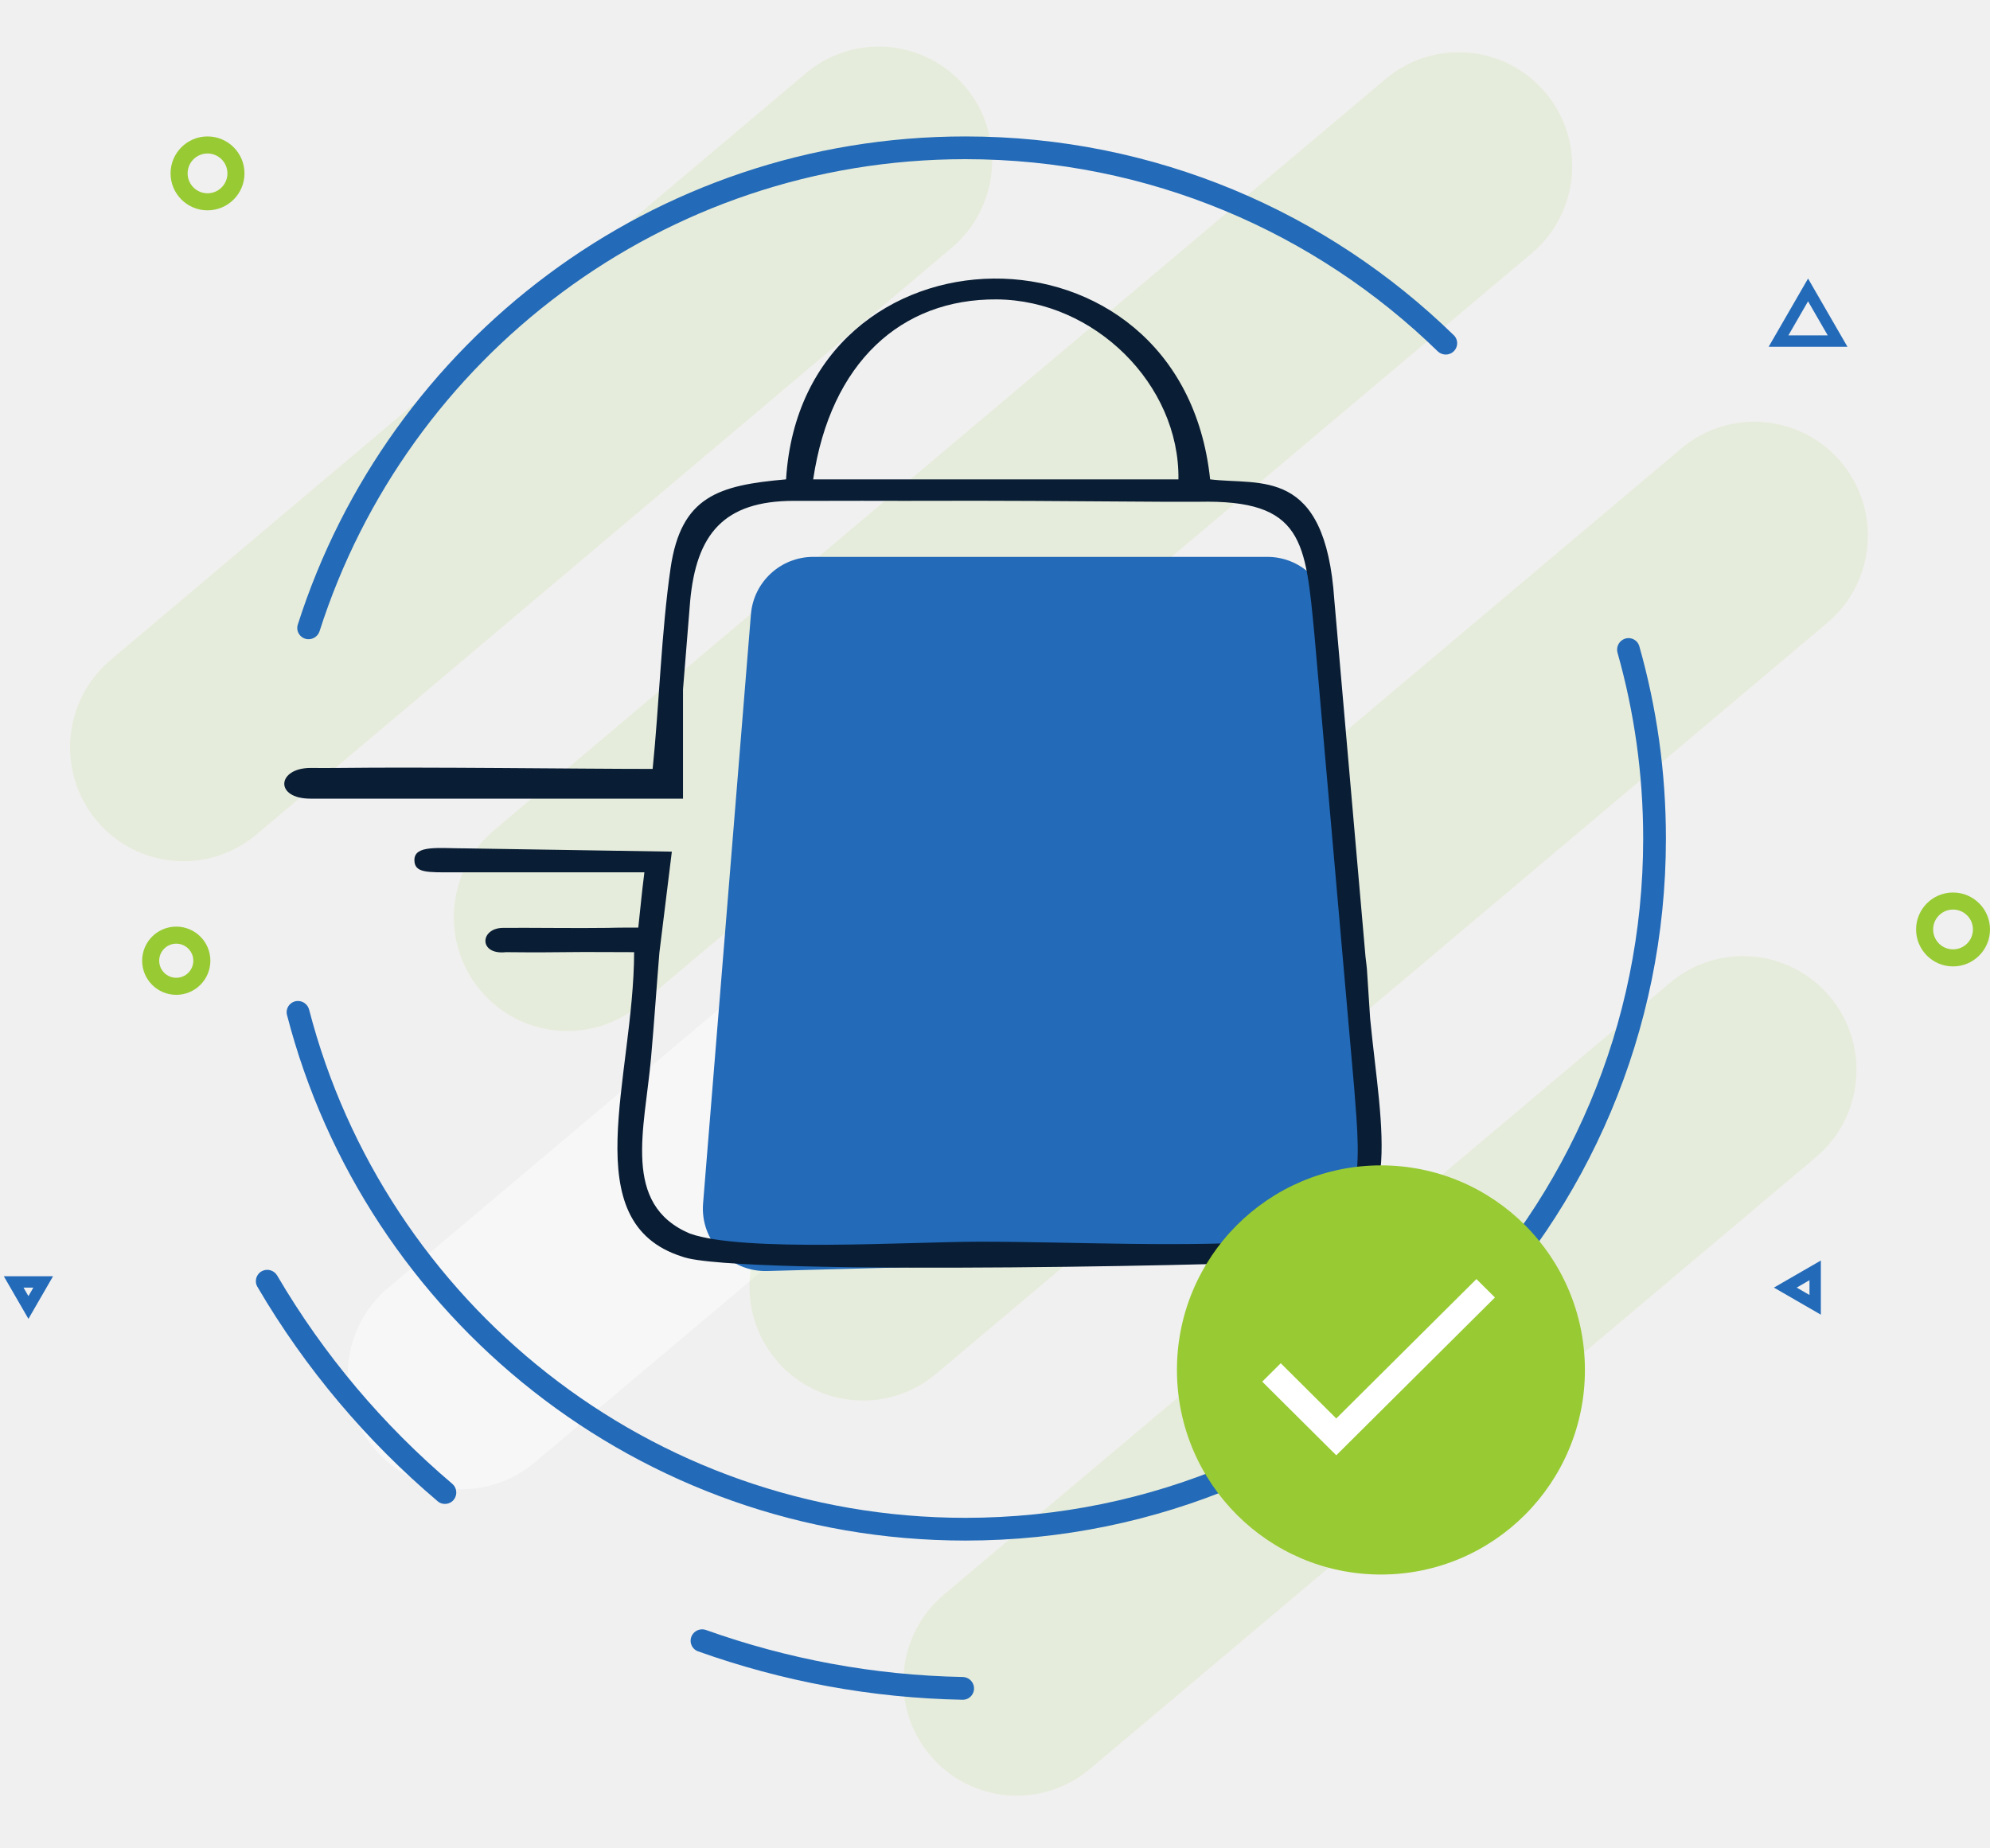
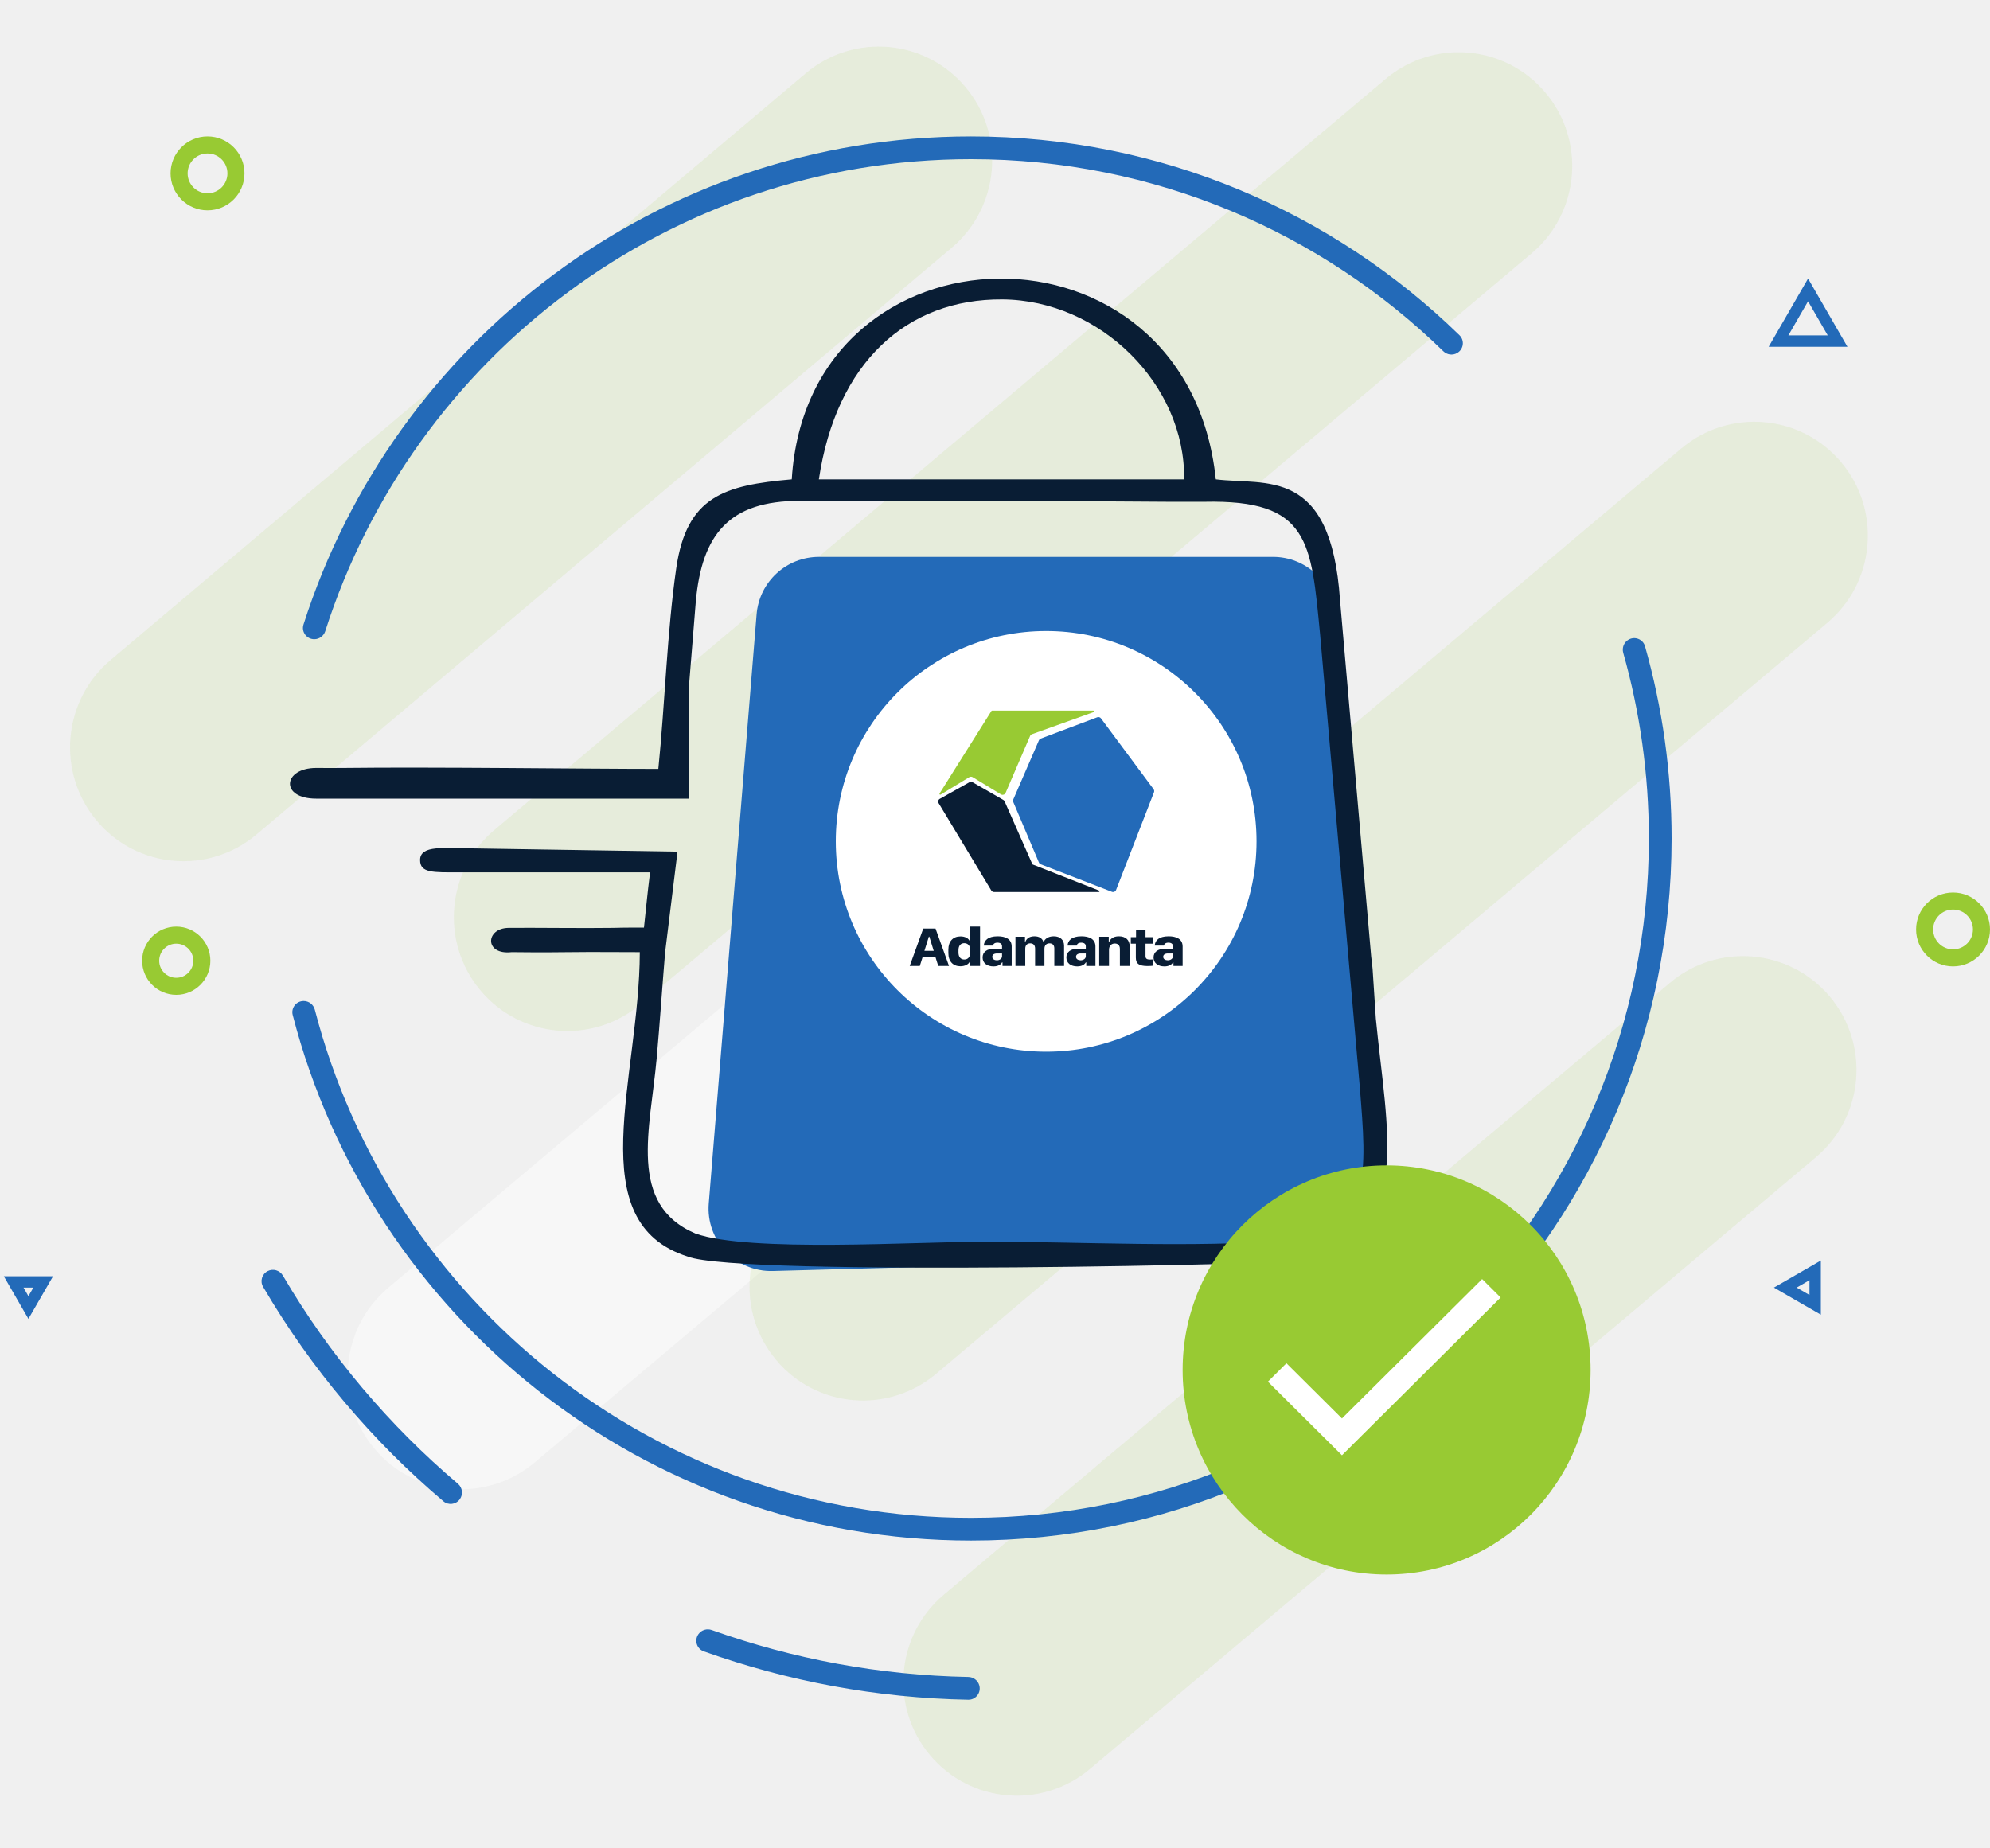
<svg xmlns="http://www.w3.org/2000/svg" width="350" height="325" viewBox="0 0 350 325" fill="none">
  <rect width="40.094" height="176.239" rx="20.047" transform="matrix(0.642056 0.766657 -0.764651 0.644445 187.728 125.864)" fill="#F7F7F7" />
  <rect width="40" height="245" rx="20" transform="matrix(0.642056 0.766657 -0.764651 0.644445 259.001 1)" fill="#98CA33" fill-opacity="0.11" />
  <rect width="40" height="245" rx="20" transform="matrix(0.642056 0.766657 -0.764651 0.644445 311.001 66)" fill="#98CA33" fill-opacity="0.11" />
  <rect width="40" height="207" rx="20" transform="matrix(0.642056 0.766657 -0.764651 0.644445 309.001 160)" fill="#98CA33" fill-opacity="0.11" />
  <rect width="40" height="200" rx="20" transform="matrix(0.641479 0.767141 -0.764165 0.645021 157 0)" fill="#98CA33" fill-opacity="0.11" />
-   <path d="M132.072 108.07C132.536 102.359 137.306 97.96 143.036 97.96H222.902C228.623 97.96 233.389 102.345 233.864 108.046L242.285 209.061C242.809 215.357 237.935 220.801 231.62 220.971L134.918 223.583C128.376 223.76 123.127 218.22 123.657 211.697L132.072 108.07Z" fill="#236AB8" />
-   <path fill-rule="evenodd" clip-rule="evenodd" d="M143.022 84.322C146.076 63.799 158.456 52.547 175.298 52.667C192.502 52.79 207.484 67.638 207.264 84.322H143.022ZM139.635 88.104C142.319 88.104 139.098 88.105 141.782 88.104C144.466 88.103 143.608 88.117 144.818 88.104C145.563 88.095 157.523 88.082 158.958 88.104C179.596 88.044 183.943 88.151 204.58 88.264H208.337H210.827C229.299 87.866 229.595 95.203 231.187 111.706L238.171 191.329C239.304 205.849 240.672 217.156 225.079 218.207C209.215 219.516 188.732 218.427 172.365 218.427C159.966 218.427 130.761 220.341 121.331 216.996C109.303 211.886 113.387 198.67 114.508 186.054C115.067 179.759 115.465 173.715 115.977 167.547L118.163 149.811L81.918 149.237C77.178 149.237 72.885 148.592 72.885 151.292C72.885 153.584 75.126 153.452 79.862 153.452H113.335C112.798 157.773 112.798 158.263 112.261 163.174C111.188 163.174 110.993 163.174 110.114 163.174C108.504 163.174 108.068 163.204 106.894 163.223C101.883 163.306 92.744 163.174 88.45 163.223C84.364 163.271 84.156 168.034 88.987 167.494C90.597 167.494 93.449 167.567 99.185 167.494C103.484 167.44 107.236 167.494 111.53 167.494C111.478 189.674 100.99 215.02 119.957 221.041C129.024 224.628 228.411 222.319 230.366 221.662C247.432 215.927 242.923 199.168 240.98 179.161L240.411 170.461C240.388 170.203 240.364 170.003 240.337 169.744C240.307 169.439 240.196 168.579 240.162 168.264L234.678 105.529C233.085 81.965 221.618 85.424 212.836 84.322C207.846 36.561 141.104 37.896 138.254 84.322C126.411 85.365 119.783 87.26 117.939 99.955C116.32 111.102 115.938 124.021 114.787 135.261C101.851 135.261 75.129 134.897 59.449 135.09C57.263 135.117 56.766 135.09 54.619 135.09C48.731 135.09 48.195 140.491 54.619 140.491C59.459 140.491 110.439 140.491 120.126 140.491C120.126 134.861 120.119 126.759 120.126 121.281L121.378 105.802C122.457 93.94 127.29 88.104 139.635 88.104Z" fill="#091D34" />
-   <path fill-rule="evenodd" clip-rule="evenodd" d="M169.777 267C235.614 267 289.001 213.506 289.001 147.5C289.001 136.175 287.429 125.219 284.493 114.838C284.238 113.936 284.626 112.973 285.443 112.513C286.56 111.883 287.974 112.449 288.324 113.683C291.37 124.43 293.001 135.774 293.001 147.5C293.001 215.707 237.831 271 169.777 271C112.422 271 64.22 231.728 50.48 178.551C50.155 177.296 51.112 176.083 52.408 176.083C53.333 176.083 54.138 176.718 54.37 177.614C67.689 229.039 114.315 267 169.777 267ZM255.266 62.109C256.418 61.46 256.64 59.893 255.693 58.97C233.496 37.328 203.189 24 169.777 24C114.814 24 68.255 60.065 52.376 109.872C51.968 111.151 52.933 112.445 54.276 112.445C55.16 112.445 55.94 111.865 56.209 111.023C71.594 62.861 116.628 28 169.777 28C202.077 28 231.38 40.876 252.853 61.787C253.498 62.416 254.481 62.552 255.266 62.109Z" fill="#236AB8" />
-   <ellipse cx="242.877" cy="240.987" rx="35.877" ry="35.987" fill="#98CA33" />
-   <path d="M235.023 249.522L225.256 239.806L222 243.045L235.023 256L262.93 228.239L259.674 225L235.023 249.522Z" fill="white" />
-   <path fill-rule="evenodd" clip-rule="evenodd" d="M46.087 223.593C47.041 223.105 48.21 223.458 48.752 224.383C56.99 238.442 67.454 250.758 79.532 261.001C80.337 261.683 80.491 262.868 79.876 263.724C79.2 264.665 77.87 264.839 76.986 264.091C64.535 253.541 53.754 240.849 45.27 226.358C44.694 225.375 45.072 224.112 46.087 223.593ZM121.846 287.455C121.074 288.528 121.531 290.041 122.776 290.486C137.558 295.764 153.253 298.705 169.297 299.001C170.639 299.025 171.609 297.733 171.23 296.445C170.981 295.597 170.204 295.014 169.32 294.997C153.752 294.704 138.522 291.85 124.175 286.734C123.324 286.431 122.373 286.721 121.846 287.455Z" fill="#236AB8" />
+   <path d="M133.072 108.07C133.536 102.359 138.306 97.96 144.036 97.96H223.902C229.623 97.96 234.389 102.345 234.864 108.046L243.285 209.061C243.809 215.357 238.935 220.801 232.62 220.971L135.918 223.583C129.376 223.76 124.127 218.22 124.657 211.697L133.072 108.07Z" fill="#236AB8" />
+   <path fill-rule="evenodd" clip-rule="evenodd" d="M144.022 84.322C147.076 63.799 159.456 52.547 176.298 52.667C193.502 52.79 208.484 67.638 208.264 84.322H144.022ZM140.635 88.104C143.319 88.104 140.098 88.105 142.782 88.104C145.466 88.103 144.608 88.117 145.818 88.104C146.563 88.095 158.523 88.082 159.958 88.104C180.596 88.044 184.943 88.151 205.58 88.264H209.337H211.827C230.299 87.866 230.595 95.203 232.187 111.706L239.171 191.329C240.304 205.849 241.672 217.156 226.079 218.207C210.215 219.516 189.732 218.427 173.365 218.427C160.966 218.427 131.761 220.341 122.331 216.996C110.303 211.886 114.387 198.67 115.508 186.054C116.067 179.759 116.465 173.715 116.977 167.547L119.163 149.811L82.918 149.237C78.178 149.237 73.885 148.592 73.885 151.292C73.885 153.584 76.126 153.452 80.862 153.452H114.335C113.798 157.773 113.798 158.263 113.261 163.174C112.188 163.174 111.993 163.174 111.114 163.174C109.504 163.174 109.068 163.204 107.894 163.223C102.883 163.306 93.744 163.174 89.45 163.223C85.364 163.271 85.156 168.034 89.987 167.494C91.597 167.494 94.449 167.567 100.185 167.494C104.484 167.44 108.236 167.494 112.53 167.494C112.478 189.674 101.99 215.02 120.957 221.041C130.024 224.628 229.411 222.319 231.366 221.662C248.432 215.927 243.923 199.168 241.98 179.161L241.411 170.461C241.388 170.203 241.364 170.003 241.337 169.744C241.307 169.439 241.196 168.579 241.162 168.264L235.678 105.529C234.085 81.965 222.618 85.424 213.836 84.322C208.846 36.561 142.104 37.896 139.254 84.322C127.411 85.365 120.783 87.26 118.939 99.955C117.32 111.102 116.938 124.021 115.787 135.261C102.851 135.261 76.129 134.897 60.449 135.09C58.263 135.117 57.766 135.09 55.619 135.09C49.731 135.09 49.195 140.491 55.619 140.491C60.459 140.491 111.439 140.491 121.126 140.491C121.126 134.861 121.119 126.759 121.126 121.281L122.378 105.802C123.457 93.94 128.29 88.104 140.635 88.104Z" fill="#091D34" />
+   <path fill-rule="evenodd" clip-rule="evenodd" d="M170.777 267C236.614 267 290.001 213.506 290.001 147.5C290.001 136.175 288.429 125.219 285.493 114.838C285.238 113.936 285.626 112.973 286.443 112.513C287.56 111.883 288.974 112.449 289.324 113.683C292.37 124.43 294.001 135.774 294.001 147.5C294.001 215.707 238.831 271 170.777 271C113.422 271 65.22 231.728 51.48 178.551C51.155 177.296 52.112 176.083 53.408 176.083C54.333 176.083 55.138 176.718 55.37 177.614C68.689 229.039 115.315 267 170.777 267ZM256.266 62.109C257.418 61.46 257.64 59.893 256.693 58.97C234.496 37.328 204.189 24 170.777 24C115.814 24 69.255 60.065 53.376 109.872C52.968 111.151 53.933 112.445 55.276 112.445C56.16 112.445 56.94 111.865 57.209 111.023C72.594 62.861 117.628 28 170.777 28C203.077 28 232.38 40.876 253.853 61.787C254.498 62.416 255.481 62.552 256.266 62.109Z" fill="#236AB8" />
+   <ellipse cx="243.877" cy="240.987" rx="35.877" ry="35.987" fill="#98CA33" />
+   <path d="M236.023 249.522L226.256 239.806L223 243.045L236.023 256L263.93 228.239L260.674 225L236.023 249.522Z" fill="white" />
+   <path fill-rule="evenodd" clip-rule="evenodd" d="M47.087 223.593C48.041 223.105 49.21 223.458 49.752 224.383C57.99 238.442 68.454 250.758 80.532 261.001C81.337 261.683 81.491 262.868 80.876 263.724C80.2 264.665 78.87 264.839 77.986 264.091C65.535 253.541 54.754 240.849 46.27 226.358C45.694 225.375 46.072 224.112 47.087 223.593ZM122.846 287.455C122.074 288.528 122.531 290.041 123.776 290.486C138.558 295.764 154.253 298.705 170.297 299.001C171.639 299.025 172.609 297.733 172.23 296.445C171.981 295.597 171.204 295.014 170.32 294.997C154.752 294.704 139.522 291.85 125.175 286.734C124.324 286.431 123.373 286.721 122.846 287.455Z" fill="#236AB8" />
  <circle cx="36.5" cy="30.5" r="5" stroke="#98CA33" stroke-width="3" />
  <circle cx="343.5" cy="163.5" r="5" stroke="#98CA33" stroke-width="3" />
  <circle cx="31" cy="169" r="4.5" stroke="#98CA33" stroke-width="3" />
  <path d="M312.804 60L318 51L323.196 60H312.804Z" stroke="#236AB8" stroke-width="2" />
  <path d="M319.25 229.531L314 226.5L319.25 223.469V229.531Z" stroke="#236AB8" stroke-width="2" />
  <path d="M7.598 225.5L5 230L2.402 225.5H7.598Z" stroke="#236AB8" stroke-width="2" />
+   <circle cx="184" cy="148" r="37" fill="white" />
+   <path d="M161.773 169.923L162.254 168.405H164.541L165.022 169.923H166.909L164.541 163.347H162.379L160 169.923H161.773ZM164.222 167.264H162.584L163.368 164.763H163.449L164.222 167.264ZM168.917 169.976C169.739 169.976 170.387 169.624 170.577 169.099H170.658V169.923H172.371V163H170.641V165.573H170.56C170.35 165.052 169.733 164.72 168.928 164.72C167.636 164.72 166.798 165.563 166.798 167.037V167.654C166.798 169.128 167.63 169.976 168.917 169.976ZM169.603 168.791C168.987 168.791 168.576 168.367 168.576 167.557V167.143C168.576 166.339 168.982 165.915 169.593 165.915C170.198 165.915 170.641 166.334 170.641 167.076V167.586C170.641 168.367 170.214 168.791 169.603 168.791ZM174.731 170C175.579 170 176.044 169.643 176.239 169.292H176.32V169.923H177.936V166.502C177.936 165.173 176.834 164.701 175.466 164.701C173.693 164.701 173.076 165.505 173.033 166.334H174.65C174.693 166.04 174.947 165.823 175.439 165.823C175.925 165.823 176.239 166.035 176.239 166.454V166.883H174.893C173.552 166.883 172.822 167.495 172.822 168.429C172.822 169.412 173.601 170 174.731 170ZM175.325 168.926C174.909 168.926 174.52 168.719 174.52 168.314C174.52 167.967 174.806 167.726 175.347 167.726H176.239V168.227C176.239 168.637 175.812 168.926 175.325 168.926ZM180.323 169.923V166.878C180.323 166.233 180.707 165.944 181.193 165.944C181.647 165.944 182.053 166.184 182.053 166.854V169.923H183.696V166.888C183.696 166.262 184.08 165.944 184.577 165.944C185.053 165.944 185.432 166.189 185.432 166.84V169.923H187.151V166.353C187.151 165.356 186.48 164.701 185.323 164.701C184.323 164.701 183.75 165.211 183.577 165.669H183.507C183.339 165.11 182.81 164.701 181.939 164.701C180.907 164.701 180.48 165.255 180.355 165.65H180.274V164.778H178.598V169.923H180.323ZM189.461 170C190.31 170 190.775 169.643 190.97 169.292H191.051V169.923H192.667V166.502C192.667 165.173 191.564 164.701 190.197 164.701C188.423 164.701 187.807 165.505 187.764 166.334H189.38C189.423 166.04 189.678 165.823 190.169 165.823C190.656 165.823 190.97 166.035 190.97 166.454V166.883H189.623C188.283 166.883 187.553 167.495 187.553 168.429C187.553 169.412 188.331 170 189.461 170ZM190.056 168.926C189.64 168.926 189.25 168.719 189.25 168.314C189.25 167.967 189.537 167.726 190.078 167.726H190.97V168.227C190.97 168.637 190.543 168.926 190.056 168.926ZM195.053 169.923V167.081C195.053 166.387 195.464 165.972 196.064 165.972C196.529 165.972 196.967 166.204 196.967 166.931V169.923H198.692V166.522C198.692 165.303 197.94 164.701 196.783 164.701C195.702 164.701 195.232 165.274 195.086 165.669H195.005V164.778H193.329V169.923H195.053ZM201.835 169.937C202.24 169.937 202.64 169.904 202.77 169.88V168.776C202.662 168.786 202.462 168.796 202.251 168.796C201.721 168.796 201.473 168.641 201.473 168.189V166.006H202.738V164.855H201.473V163.583H199.808V164.855H198.888V166.006H199.77V168.458C199.77 169.533 200.359 169.937 201.835 169.937ZM204.794 170C205.643 170 206.108 169.643 206.302 169.292H206.384V169.923H208V166.502C208 165.173 206.897 164.701 205.529 164.701C203.756 164.701 203.14 165.505 203.097 166.334H204.713C204.756 166.04 205.01 165.823 205.502 165.823C205.989 165.823 206.302 166.035 206.302 166.454V166.883H204.956C203.616 166.883 202.886 167.495 202.886 168.429C202.886 169.412 203.664 170 204.794 170ZM205.389 168.926C204.973 168.926 204.583 168.719 204.583 168.314C204.583 167.967 204.87 167.726 205.41 167.726H206.302V168.227C206.302 168.637 205.875 168.926 205.389 168.926Z" fill="#091D34" />
+   <path fill-rule="evenodd" clip-rule="evenodd" d="M183.046 129.921L192.989 126.176C193.224 126.088 193.49 126.166 193.64 126.367L202.891 138.83C203.005 138.984 203.032 139.184 202.963 139.362L196.292 156.559C196.18 156.847 195.855 156.99 195.566 156.879C195.566 156.879 195.565 156.879 195.565 156.879L183.045 152.038C182.903 151.983 182.79 151.874 182.731 151.734L178.213 141.075C178.154 140.935 178.154 140.777 178.215 140.638L182.729 130.222C182.789 130.083 182.903 129.974 183.046 129.921Z" fill="#236AB8" />
+   <path fill-rule="evenodd" clip-rule="evenodd" d="M174.493 125H192.286C192.364 125 192.428 125.062 192.428 125.138C192.428 125.195 192.391 125.247 192.335 125.267L181.503 129.151C181.356 129.204 181.238 129.314 181.177 129.455L176.863 139.48C176.742 139.761 176.41 139.893 176.122 139.775C176.094 139.764 176.067 139.75 176.041 139.735L171.072 136.714C170.889 136.603 170.656 136.603 170.473 136.714L165.448 139.769C165.381 139.809 165.294 139.789 165.253 139.725C165.225 139.681 165.224 139.625 165.252 139.58L174.372 125.066C174.398 125.025 174.444 125 174.493 125Z" fill="#98CA33" />
+   <path fill-rule="evenodd" clip-rule="evenodd" d="M171.078 137.618L176.459 140.708C176.563 140.768 176.645 140.858 176.693 140.965L181.567 152.006C181.581 152.039 181.609 152.066 181.645 152.079L193.289 156.653C193.363 156.682 193.398 156.762 193.367 156.832C193.345 156.883 193.292 156.916 193.234 156.916H174.854C174.645 156.916 174.452 156.811 174.349 156.64L165.076 141.268C164.92 141.008 165.012 140.678 165.284 140.526L170.48 137.615C170.664 137.512 170.894 137.513 171.078 137.618Z" fill="#091D34" />
</svg>
